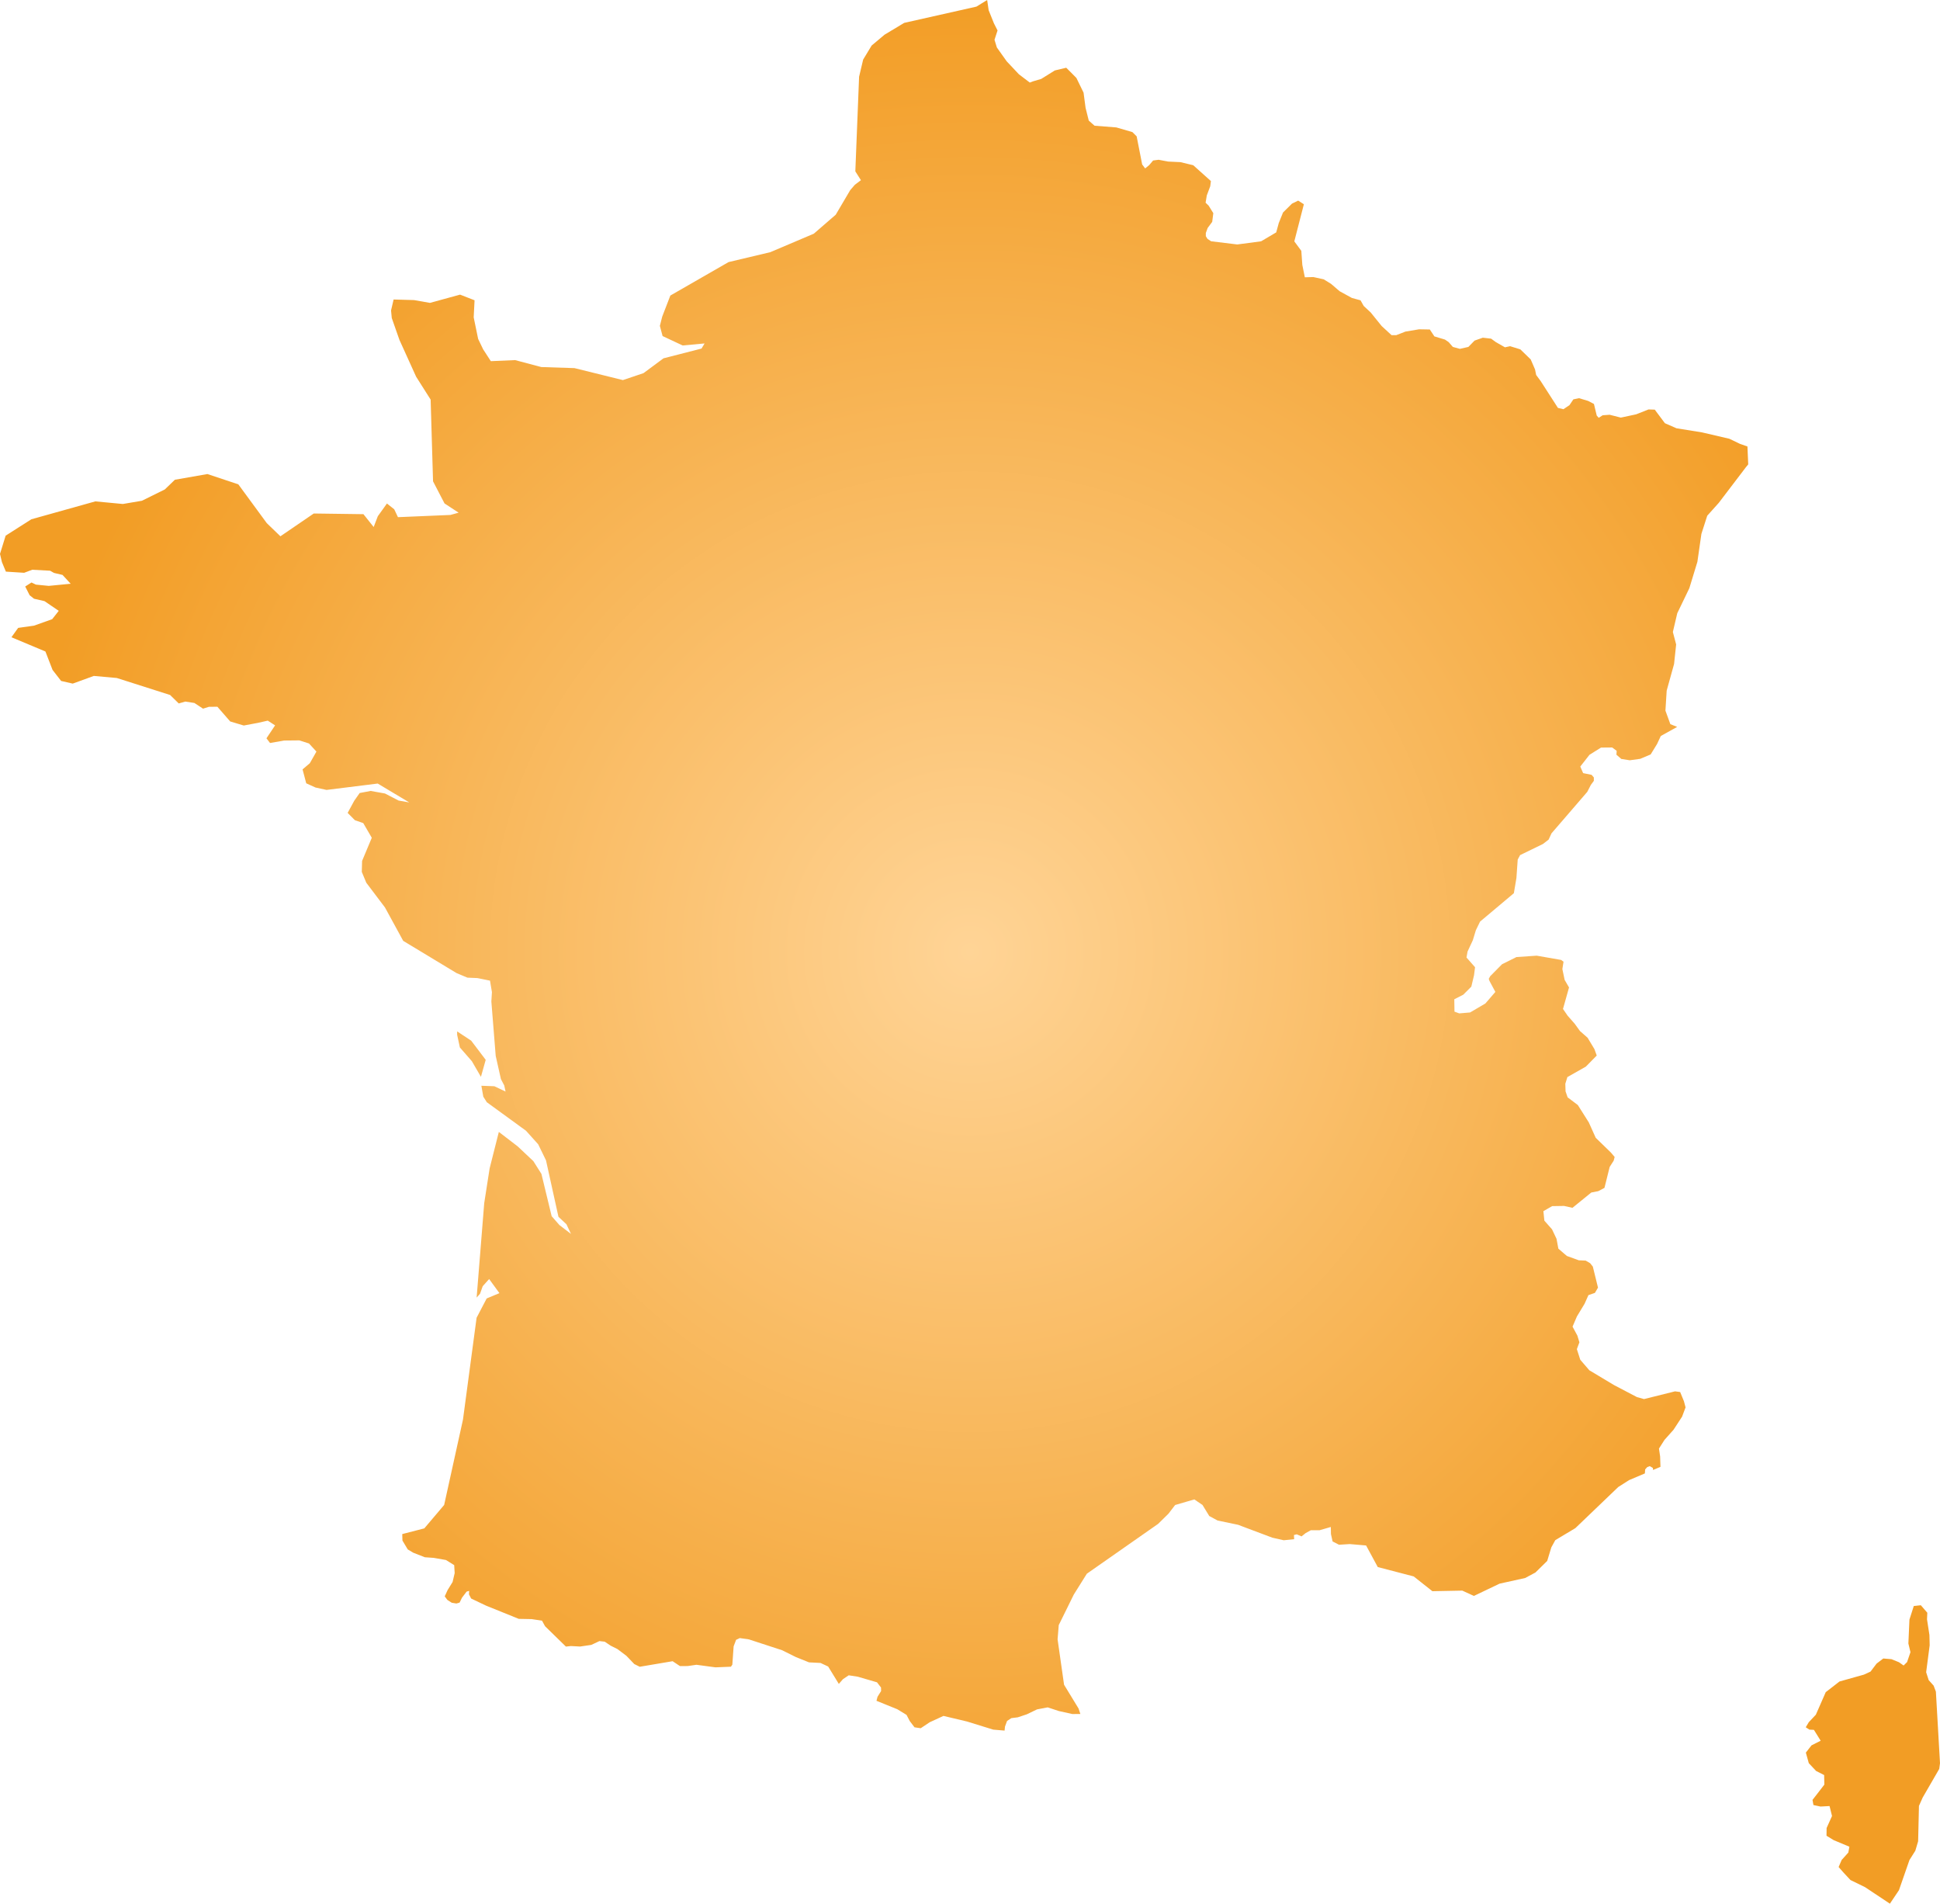
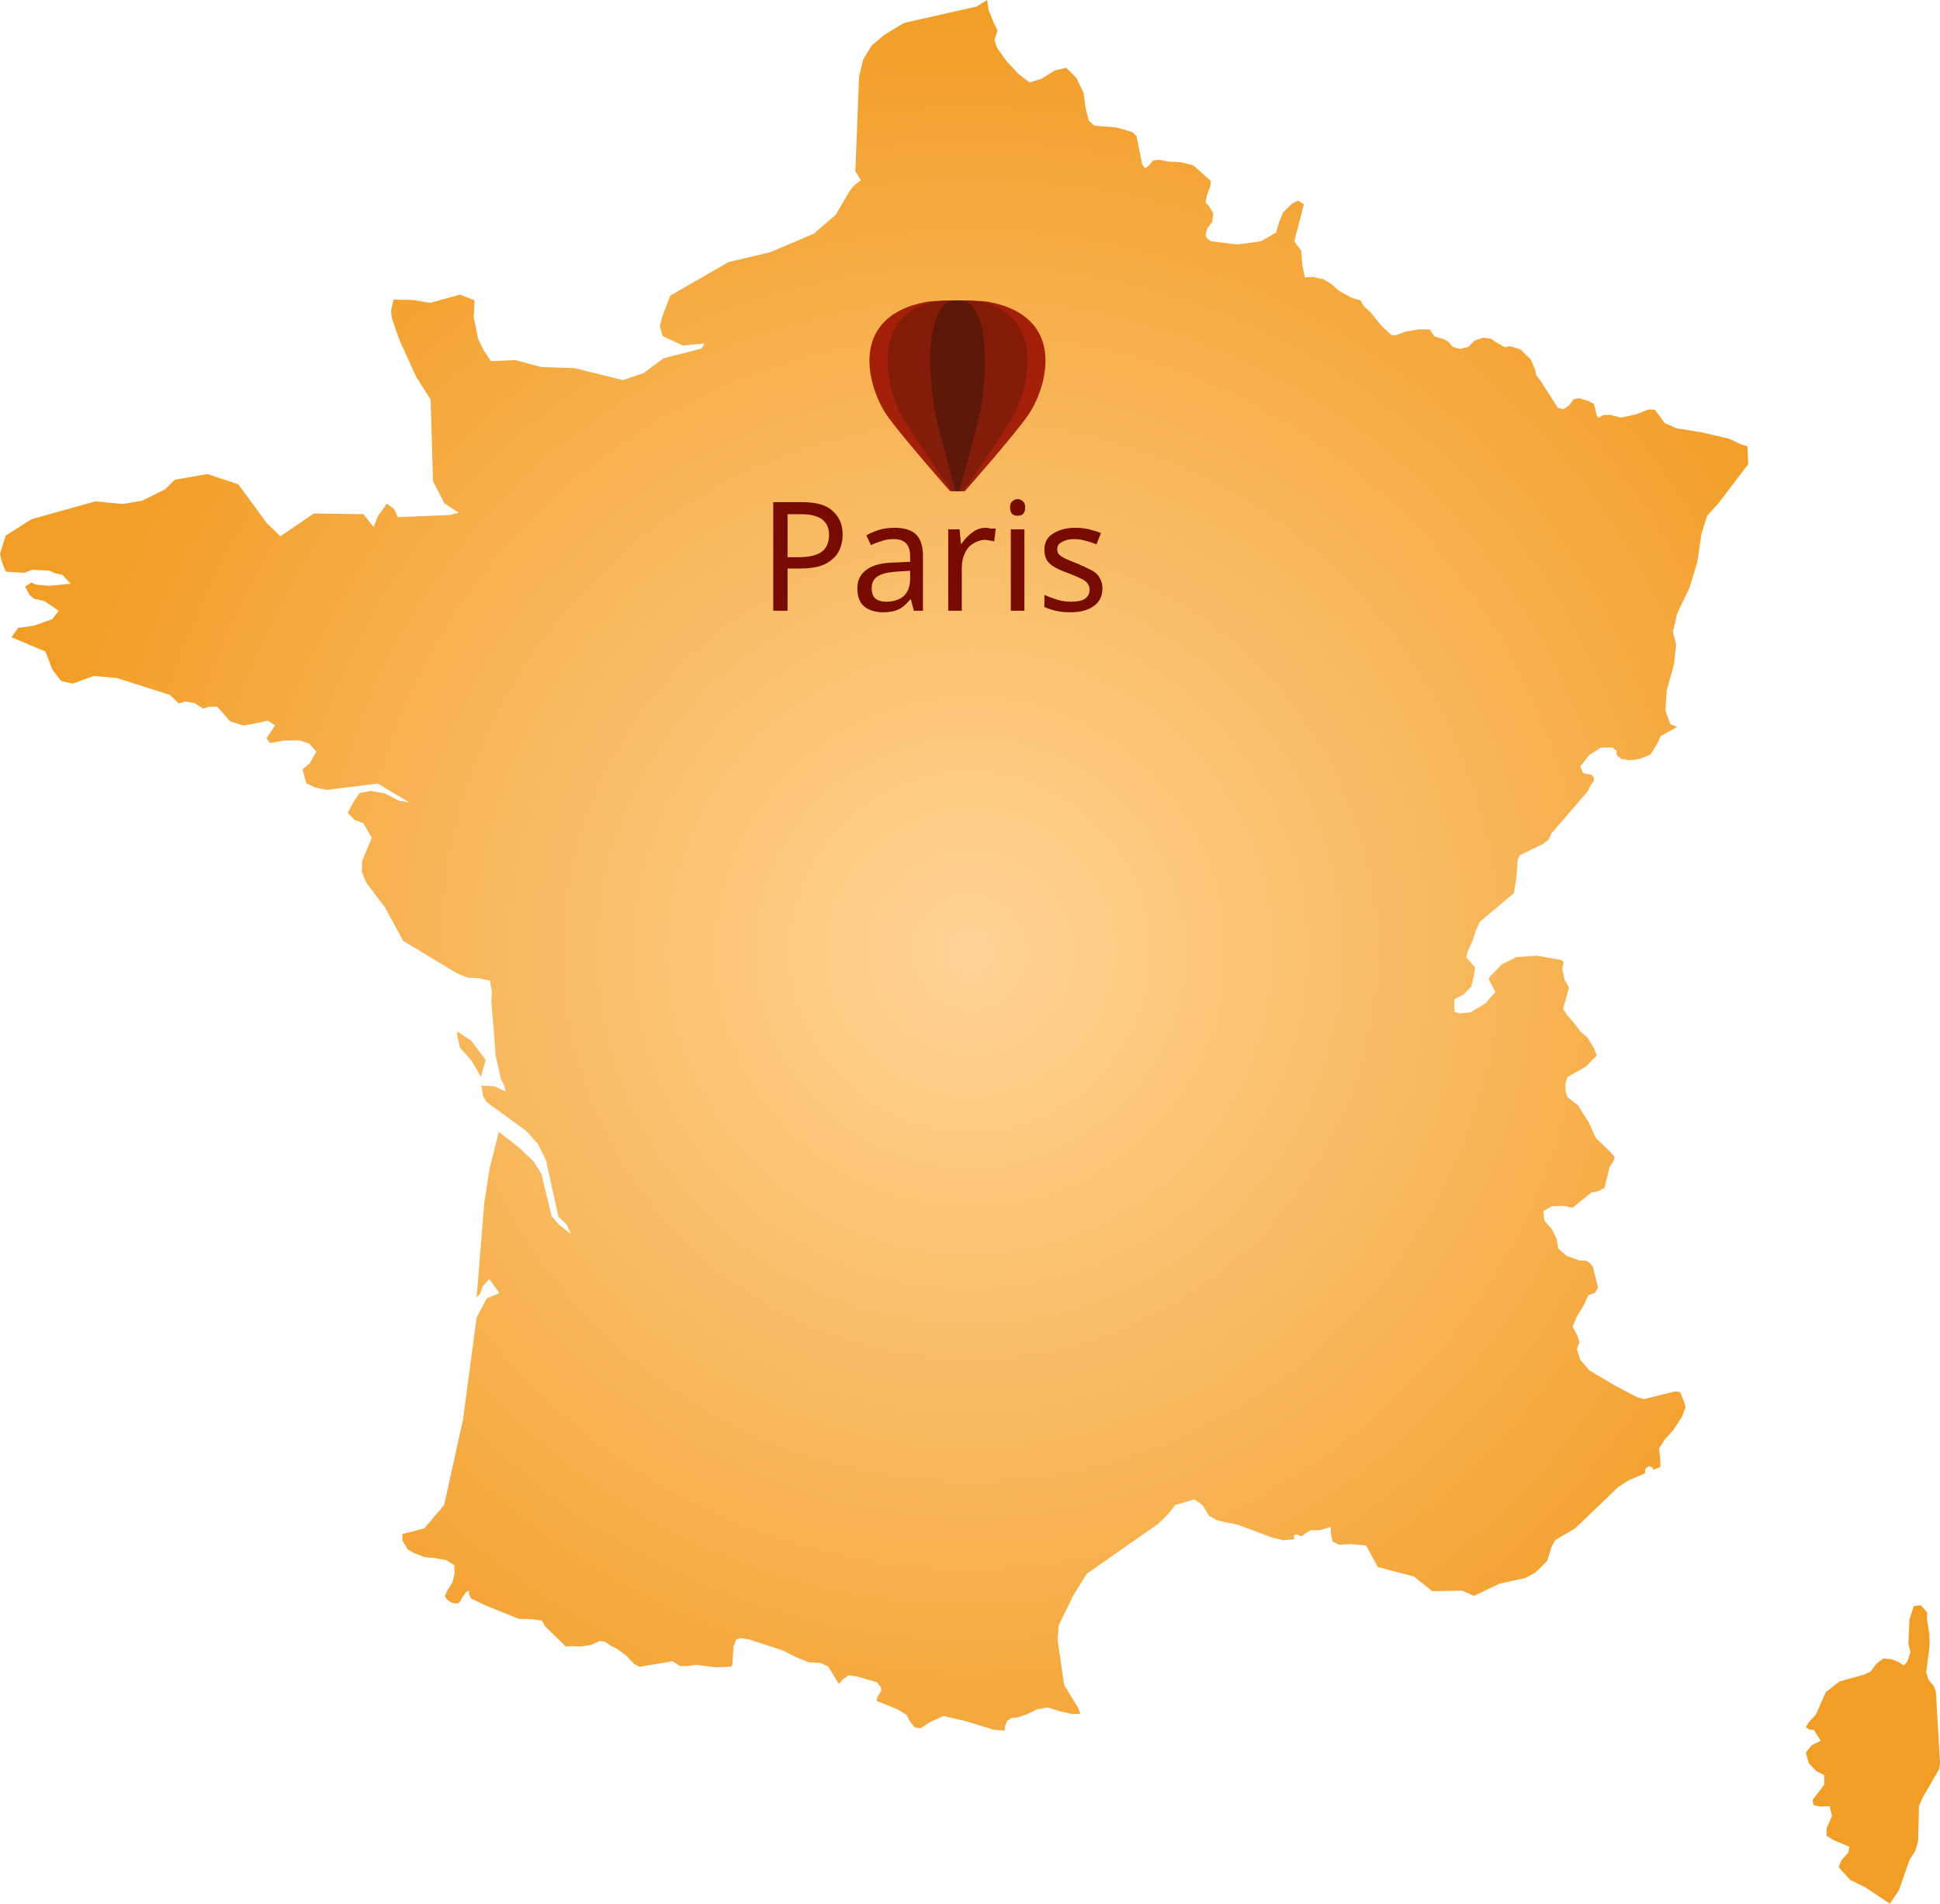
- <svg xmlns="http://www.w3.org/2000/svg" width="40.189" height="39.427" viewBox="0 0 40.189 39.427">
-   <defs>
-     <radialGradient id="radial-gradient" cx="20.095" cy="19.713" r="19.905" gradientUnits="userSpaceOnUse">
-       <stop offset="0" stop-color="#ffd496" />
-       <stop offset="1" stop-color="#f29d25" />
-     </radialGradient>
-   </defs>
-   <g id="Layer_2" data-name="Layer 2">
-     <g id="Layer_1-2" data-name="Layer 1">
-       <path id="FR" d="M21.402,1.684l.167-.049.283-.176.236-.056.135.135.076.077.148.304.042.316.066.263.12.106.451.035.333.097.088.088.114.582.062.082.083-.068.082-.096.114-.015.195.037.257.012.265.064.366.328-.014.108L25,4.047l-.025.151.063.061.097.156-.023.18-.094.126-.038.104v.067l.035.056.075.049.541.066.495-.066.312-.184.053-.194.088-.218.186-.184.128-.062.118.075-.198.769.145.196.021.292.052.256.177-.005.214.047.152.094.177.152.255.14.179.049.065.116.145.135.228.282.204.188h.099l.19-.074.282-.047.222.004.095.143.219.066.077.053.086.099.146.04.176-.04.128-.131.171-.06.172.02.099.072.188.107.106-.023.213.066.214.208.09.208.023.114.092.124.359.558.114.027.125-.084.081-.12.117-.024.188.056.121.063.058.241.041.046.081-.052.145-.011.232.059.318-.068.255-.101.13.004.21.281.24.105.528.085.567.132.223.107.152.053.016.371-.046.056-.565.742-.238.265-.121.377-.083.578-.167.547-.25.518-.091.388.068.258-.043.405-.153.551-.026.415.102.28.141.057-.339.188-.077.165-.133.217-.216.091-.217.03-.176-.028-.1-.087.005-.081-.093-.069-.231.002-.239.149-.191.244.059.136.176.036.046.054v.07l-.062.084-.074.144-.369.428-.372.431-.06.13-.118.091-.473.23-.049.092-.027.383-.053.314-.351.295-.349.293-.087.179-.063.207-.109.234-.022.124.177.201-.021.166-.056.236-.167.167-.186.095.004.256.099.036.224-.019.317-.186.207-.24-.122-.227-.015-.044.03-.054.245-.248.3-.149.419-.028.505.088.05.037-.024.152.047.224.091.157-.125.445.095.139.147.167.11.152.158.139.141.235.048.133-.226.23-.382.216-.043.139.005.157.043.124.211.159.227.359.144.32.315.306.077.091-.02.076-.083.13-.108.434-.129.068-.144.028-.39.317-.174-.039-.247.004-.181.104.02.197.159.18.093.196.038.204.176.151.248.09.142.006.092.054.056.07.107.436-.064.109-.134.046-.08.179-.159.263-.09.211.1.186.042.138-.053.142.071.22.188.218.511.306.475.249.147.041.642-.16.106.014.078.19.034.128-.072.192-.177.271-.188.211-.114.179.024.163.007.216-.153.064-.005-.042-.063-.037-.054.021-.042.047-.006.083-.326.138-.225.143-.889.852-.416.249-.082.15-.085.28-.244.24-.214.114-.529.117-.532.254-.24-.11-.62.012-.387-.306-.744-.194-.242-.447-.339-.029-.222.014-.133-.068-.034-.153-.003-.147-.235.068h-.18l-.107.059-.084.068-.1-.043-.058.015.005.086-.216.022-.235-.053-.615-.231-.094-.036-.427-.089-.172-.093-.14-.229-.106-.072-.063-.043-.398.116-.138.18-.215.211-1.476,1.032-.27.431-.312.633-.024.295.134.94.3.492.038.114-.167.001-.279-.062-.231-.076-.221.042-.212.102-.186.062-.134.017-.089.059-.043.117-.008.082-.235-.02-.543-.168-.488-.116-.287.132-.184.123-.129-.019-.099-.13-.066-.127-.191-.117-.432-.175.022-.084.074-.118-.002-.073-.083-.108-.398-.116-.188-.029-.119.08-.086.098-.221-.36-.158-.074-.238-.012-.273-.11-.284-.141-.689-.225-.189-.027-.076.036-.051.135-.027.38-.029.042-.32.013-.394-.053-.181.026-.161.001-.152-.101-.681.115-.113-.056-.164-.171-.184-.139-.142-.071-.122-.082-.11-.013-.168.079-.232.034-.192-.01-.103.011-.432-.422-.063-.115-.215-.032-.266-.005-.678-.274-.309-.147-.045-.088.004-.071-.053.016-.095.125-.05.102-.066.019-.097-.016-.09-.058-.055-.074.059-.129.104-.169.043-.184-.01-.165-.171-.106-.252-.044-.185-.013-.24-.094-.114-.068-.11-.184-.004-.134.457-.118.411-.485.39-1.768.282-2.109.209-.4.264-.11-.213-.292-.133.148-.056.157-.07.079.157-1.955.112-.72.191-.756.391.3.324.305.167.264.212.876.161.184.24.184-.095-.201-.165-.154-.258-1.169-.162-.333-.252-.28-.812-.591-.073-.115-.04-.226.269.01.232.11-.027-.126-.069-.132-.108-.481-.09-1.127.012-.193-.04-.238-.26-.053-.208-.009-.224-.094-1.106-.668-.378-.692-.387-.512-.093-.224.006-.227.201-.48-.177-.304-.173-.06-.15-.151.136-.251.113-.161.227-.043.297.053.282.146.221.039-.653-.391-1.06.132-.229-.05-.192-.087-.076-.288.151-.129.136-.24-.154-.168-.2-.064-.314.003-.293.051-.074-.097.179-.268-.152-.098-.203.046-.294.055-.281-.084-.266-.305-.176.002-.121.038-.179-.118-.189-.029-.135.039-.179-.175-1.104-.352-.476-.043-.437.159-.241-.055-.177-.228-.148-.382-.704-.295.139-.194.328-.046.377-.134.136-.173L.922,12.45.704,12.4l-.09-.072-.092-.181.13-.083.092.044.266.026.454-.044-.169-.183-.176-.041-.081-.046-.37-.02-.168.063-.378-.024-.082-.197-.04-.17.117-.378.532-.339,1.326-.371.57.054.395-.067.474-.234.209-.201.674-.118.64.213.59.804.282.272.691-.472,1.029.014.212.266.086-.224.189-.263.151.12.077.163,1.086-.046.171-.047-.292-.191-.238-.458-.05-1.693-.301-.475-.345-.761-.159-.453L8.101,6.43l.053-.227.424.012.328.058.625-.171.3.117-.018.354.092.446.104.216.159.245.503-.022.543.144.687.022,1.003.248.427-.144.414-.307.788-.202.063-.106-.454.042-.416-.195-.056-.211.048-.19.169-.438,1.206-.693.864-.205.902-.383.454-.393.3-.509.097-.112.125-.094-.116-.183.078-1.96.084-.355.176-.291.268-.225.406-.244,1.497-.337L20.45,0l.031.212.109.271.075.148-.063.193.049.159.203.286.253.269.226.172ZM10.062,21.95l-.099.352-.188-.324-.248-.284-.057-.263v-.07l.291.192Zm29.913,12.125-.073.559.053.163.102.114.047.125.085,1.482-.016.118-.343.593-.077.173-.017.732-.058.196-.122.193-.217.624-.188.28-.514-.342-.303-.148-.148-.159-.097-.11.063-.147.138-.153.022-.121-.325-.136-.149-.091.002-.16.112-.249-.051-.206-.188.01-.146-.031-.019-.107.107-.137.138-.179-.004-.198-.167-.085-.151-.161-.061-.219.117-.15.19-.096-.14-.225-.094-.005-.075-.049.062-.104.147-.156.205-.467.285-.221.506-.142.137-.063.125-.165.139-.106.169.014.156.063.096.068.072-.071.07-.205-.043-.18.022-.495.09-.281.146-.016.134.155-.006.137.05.324Z" fill="url(#radial-gradient)" />
+ <svg xmlns="http://www.w3.org/2000/svg" version="1.1" id="Layer_1" x="0px" y="0px" width="40.189px" height="39.427px" viewBox="0 0 40.189 39.427" enable-background="new 0 0 40.189 39.427" xml:space="preserve">
+   <radialGradient id="FR_1_" cx="20.095" cy="19.713" r="19.905" gradientUnits="userSpaceOnUse">
+     <stop offset="0" style="stop-color:#FFD496" />
+     <stop offset="1" style="stop-color:#F29D25" />
+   </radialGradient>
+   <path id="FR" fill="url(#FR_1_)" d="M21.402,1.684l0.167-0.049l0.283-0.176l0.236-0.056l0.135,0.135l0.076,0.077l0.148,0.304  l0.042,0.316l0.066,0.263l0.12,0.106l0.451,0.035l0.333,0.097l0.088,0.088l0.114,0.582l0.062,0.082l0.083-0.068l0.082-0.096  l0.114-0.015l0.195,0.037l0.257,0.012l0.265,0.064l0.366,0.328l-0.014,0.108l-0.071,0.189l-0.025,0.151l0.063,0.061l0.097,0.156  l-0.023,0.18l-0.094,0.126l-0.038,0.104v0.067l0.035,0.056l0.075,0.049l0.541,0.066l0.495-0.066l0.312-0.184l0.053-0.194  l0.088-0.218l0.186-0.184l0.128-0.062l0.118,0.075l-0.198,0.769l0.145,0.196l0.021,0.292l0.052,0.256l0.177-0.005l0.214,0.047  l0.152,0.094l0.177,0.152l0.255,0.14l0.179,0.049l0.065,0.116l0.145,0.135l0.228,0.282l0.204,0.188h0.099l0.19-0.074l0.282-0.047  l0.222,0.004l0.095,0.143l0.219,0.066l0.077,0.053l0.086,0.099l0.146,0.04l0.176-0.04l0.128-0.131l0.171-0.06l0.172,0.02  l0.099,0.072l0.188,0.107l0.106-0.023l0.213,0.066l0.214,0.208l0.09,0.208l0.023,0.114l0.092,0.124l0.359,0.558l0.114,0.027  l0.125-0.084l0.081-0.12l0.117-0.024l0.188,0.056l0.121,0.063l0.058,0.241l0.041,0.046l0.081-0.052l0.145-0.011l0.232,0.059  l0.318-0.068l0.255-0.101l0.13,0.004l0.21,0.281l0.24,0.105l0.528,0.085l0.567,0.132l0.223,0.107l0.152,0.053l0.016,0.371  l-0.046,0.056l-0.565,0.742l-0.238,0.265l-0.121,0.377l-0.083,0.578l-0.167,0.547l-0.25,0.518l-0.091,0.388l0.068,0.258  l-0.043,0.405l-0.153,0.551l-0.026,0.415l0.102,0.28l0.141,0.057l-0.339,0.188l-0.077,0.165l-0.133,0.217l-0.216,0.091l-0.217,0.03  l-0.176-0.028l-0.1-0.087l0.005-0.081l-0.093-0.069l-0.231,0.002l-0.239,0.149l-0.191,0.244l0.059,0.136l0.176,0.036l0.046,0.054  v0.07l-0.062,0.084l-0.074,0.144l-0.369,0.428l-0.372,0.431l-0.06,0.13l-0.118,0.091l-0.473,0.23l-0.049,0.092l-0.027,0.383  l-0.053,0.314l-0.351,0.295l-0.349,0.293l-0.087,0.179l-0.063,0.207l-0.109,0.234l-0.022,0.124l0.177,0.201l-0.021,0.166  l-0.056,0.236l-0.167,0.167l-0.186,0.095l0.004,0.256l0.099,0.036l0.224-0.019l0.317-0.186l0.207-0.24l-0.122-0.227l-0.015-0.044  l0.03-0.054l0.245-0.248l0.3-0.149l0.419-0.028l0.505,0.088l0.05,0.037l-0.024,0.152l0.047,0.224l0.091,0.157l-0.125,0.445  l0.095,0.139l0.147,0.167l0.11,0.152l0.158,0.139l0.141,0.235l0.048,0.133l-0.226,0.23l-0.382,0.216l-0.043,0.139l0.005,0.157  l0.043,0.124l0.211,0.159l0.227,0.359l0.144,0.32l0.315,0.306l0.077,0.091l-0.02,0.076l-0.083,0.13l-0.108,0.434l-0.129,0.068  l-0.144,0.028l-0.39,0.317l-0.174-0.039l-0.247,0.004l-0.181,0.104l0.02,0.197l0.159,0.18l0.093,0.196l0.038,0.204l0.176,0.151  l0.248,0.09l0.142,0.006l0.092,0.054l0.056,0.07l0.107,0.436l-0.064,0.109l-0.134,0.046l-0.08,0.179l-0.159,0.263l-0.09,0.211  l0.1,0.186l0.042,0.138l-0.053,0.142l0.071,0.22l0.188,0.218l0.511,0.306l0.475,0.249l0.147,0.041l0.642-0.16l0.106,0.014  l0.078,0.19l0.034,0.128l-0.072,0.192l-0.177,0.271l-0.188,0.211l-0.114,0.179l0.024,0.163l0.007,0.216l-0.153,0.064l-0.005-0.042  l-0.063-0.037l-0.054,0.021l-0.042,0.047l-0.006,0.083l-0.326,0.138l-0.225,0.143l-0.889,0.852l-0.416,0.249l-0.082,0.15  l-0.085,0.28l-0.244,0.24l-0.214,0.114l-0.529,0.117l-0.532,0.254l-0.24-0.11l-0.62,0.012l-0.387-0.306l-0.744-0.194l-0.242-0.447  l-0.339-0.029l-0.222,0.014l-0.133-0.068l-0.034-0.153l-0.003-0.147l-0.235,0.068h-0.18l-0.107,0.059l-0.084,0.068l-0.1-0.043  l-0.058,0.015l0.005,0.086l-0.216,0.022l-0.235-0.053l-0.615-0.231l-0.094-0.036l-0.427-0.089l-0.172-0.093l-0.14-0.229  l-0.106-0.072l-0.063-0.043l-0.398,0.116l-0.138,0.18l-0.215,0.211l-1.476,1.032l-0.27,0.431l-0.312,0.633l-0.024,0.295l0.134,0.94  l0.3,0.492l0.038,0.114l-0.167,0.001l-0.279-0.062l-0.231-0.076l-0.221,0.042l-0.212,0.102l-0.186,0.062l-0.134,0.017l-0.089,0.059  l-0.043,0.117l-0.008,0.082l-0.235-0.02l-0.543-0.168l-0.488-0.116l-0.287,0.132l-0.184,0.123l-0.129-0.019l-0.099-0.13  l-0.066-0.127l-0.191-0.117l-0.432-0.175l0.022-0.084l0.074-0.118l-0.002-0.073l-0.083-0.108l-0.398-0.116l-0.188-0.029l-0.119,0.08  l-0.086,0.098l-0.221-0.36l-0.158-0.074l-0.238-0.012l-0.273-0.11l-0.284-0.141l-0.689-0.225l-0.189-0.027l-0.076,0.036  l-0.051,0.135l-0.027,0.38l-0.029,0.042l-0.32,0.013l-0.394-0.053l-0.181,0.026l-0.161,0.001l-0.152-0.101l-0.681,0.115  l-0.113-0.056l-0.164-0.171l-0.184-0.139l-0.142-0.071l-0.122-0.082l-0.11-0.013l-0.168,0.079l-0.232,0.034l-0.192-0.01  l-0.103,0.011l-0.432-0.422l-0.063-0.115l-0.215-0.032l-0.266-0.005l-0.678-0.274l-0.309-0.147l-0.045-0.088l0.004-0.071  l-0.053,0.016l-0.095,0.125l-0.05,0.102l-0.066,0.019l-0.097-0.016l-0.09-0.058l-0.055-0.074l0.059-0.129l0.104-0.169l0.043-0.184  l-0.01-0.165l-0.171-0.106l-0.252-0.044l-0.185-0.013l-0.24-0.094l-0.114-0.068l-0.11-0.184l-0.004-0.134l0.457-0.118l0.411-0.485  l0.39-1.768l0.282-2.109l0.209-0.4l0.264-0.11l-0.213-0.292L10,26.638l-0.056,0.157l-0.07,0.079l0.157-1.955l0.112-0.72  l0.191-0.756l0.391,0.3l0.324,0.305l0.167,0.264l0.212,0.876l0.161,0.184l0.24,0.184l-0.095-0.201l-0.165-0.154l-0.258-1.169  l-0.162-0.333l-0.252-0.28l-0.812-0.591l-0.073-0.115l-0.04-0.226l0.269,0.01l0.232,0.11l-0.027-0.126l-0.069-0.132l-0.108-0.481  l-0.09-1.127l0.012-0.193l-0.04-0.238l-0.26-0.053l-0.208-0.009l-0.224-0.094l-1.106-0.668l-0.378-0.692l-0.387-0.512l-0.093-0.224  l0.006-0.227l0.201-0.48l-0.177-0.304l-0.173-0.06l-0.15-0.151l0.136-0.251l0.113-0.161l0.227-0.043l0.297,0.053l0.282,0.146  l0.221,0.039l-0.653-0.391l-1.06,0.132l-0.229-0.05l-0.192-0.087l-0.076-0.288l0.151-0.129l0.136-0.24l-0.154-0.168l-0.2-0.064  l-0.314,0.003l-0.293,0.051l-0.074-0.097l0.179-0.268l-0.152-0.098l-0.203,0.046l-0.294,0.055l-0.281-0.084l-0.266-0.305  l-0.176,0.002l-0.121,0.038l-0.179-0.118l-0.189-0.029l-0.135,0.039l-0.179-0.175l-1.104-0.352l-0.476-0.043l-0.437,0.159  l-0.241-0.055l-0.177-0.228l-0.148-0.382l-0.704-0.295l0.139-0.194l0.328-0.046l0.377-0.134l0.136-0.173l-0.295-0.201l-0.218-0.05  l-0.09-0.072l-0.092-0.181l0.13-0.083l0.092,0.044l0.266,0.026l0.454-0.044l-0.169-0.183l-0.176-0.041l-0.081-0.046l-0.37-0.02  L0.5,11.863l-0.378-0.024l-0.082-0.197L0,11.472l0.117-0.378l0.532-0.339l1.326-0.371l0.57,0.054l0.395-0.067l0.474-0.234  l0.209-0.201l0.674-0.118l0.64,0.213l0.59,0.804l0.282,0.272l0.691-0.472l1.029,0.014l0.212,0.266l0.086-0.224l0.189-0.263  l0.151,0.12l0.077,0.163l1.086-0.046l0.171-0.047l-0.292-0.191l-0.238-0.458l-0.05-1.693l-0.301-0.475l-0.345-0.761l-0.159-0.453  l-0.015-0.157l0.053-0.227l0.424,0.012l0.328,0.058l0.625-0.171l0.3,0.117L9.813,6.573l0.092,0.446l0.104,0.216l0.159,0.245  l0.503-0.022l0.543,0.144l0.687,0.022l1.003,0.248l0.427-0.144l0.414-0.307l0.788-0.202l0.063-0.106l-0.454,0.042L13.726,6.96  L13.67,6.749l0.048-0.19l0.169-0.438l1.206-0.693l0.864-0.205l0.902-0.383l0.454-0.393l0.3-0.509l0.097-0.112l0.125-0.094  l-0.116-0.183l0.078-1.96l0.084-0.355l0.176-0.291l0.268-0.225l0.406-0.244l1.497-0.337L20.45,0l0.031,0.212l0.109,0.271  l0.075,0.148l-0.063,0.193l0.049,0.159l0.203,0.286l0.253,0.269l0.226,0.172L21.402,1.684z M10.062,21.95l-0.099,0.352  l-0.188-0.324l-0.248-0.284l-0.057-0.263v-0.07l0.291,0.192L10.062,21.95z M39.975,34.075l-0.073,0.559l0.053,0.163  l0.102,0.114l0.047,0.125l0.085,1.482l-0.016,0.118l-0.343,0.593l-0.077,0.173l-0.017,0.732l-0.058,0.196l-0.122,0.193l-0.217,0.624  l-0.188,0.28l-0.514-0.342l-0.303-0.148l-0.148-0.159l-0.097-0.11l0.063-0.147l0.138-0.153l0.022-0.121l-0.325-0.136l-0.149-0.091  l0.002-0.16l0.112-0.249l-0.051-0.206l-0.188,0.01l-0.146-0.031l-0.019-0.107l0.107-0.137l0.138-0.179l-0.004-0.198l-0.167-0.085  l-0.151-0.161l-0.061-0.219l0.117-0.15l0.19-0.096l-0.14-0.225l-0.094-0.005l-0.075-0.049l0.062-0.104l0.147-0.156l0.205-0.467  l0.285-0.221l0.506-0.142l0.137-0.063l0.125-0.165l0.139-0.106l0.169,0.014l0.156,0.063l0.096,0.068l0.072-0.071l0.07-0.205  l-0.043-0.18l0.022-0.495l0.09-0.281l0.146-0.016l0.134,0.155l-0.006,0.137l0.05,0.324L39.975,34.075z" />
+   <g>
+     <text transform="matrix(1 0 0 1 15.7216 12.6496)" fill="#770B00" font-family="'KornerDeliNF'" font-size="3.136px">Paris</text>
+     <g id="Layer_2_copy_2" opacity="0.9">
+       <path fill="#9B0F00" d="M20.492,6.254c-0.14-0.028-0.527-0.031-0.641-0.032V6.222c0,0-0.006,0-0.016,0    c-0.01,0-0.016,0-0.016,0v0c-0.114,0.001-0.5,0.004-0.641,0.032c-1.668,0.328-1.161,1.833-0.81,2.34    c0.297,0.429,1.313,1.578,1.313,1.578h0.307c0,0,1.016-1.148,1.313-1.578    C21.654,8.087,22.16,6.582,20.492,6.254z" />
+       <path fill="#770B00" d="M20.356,6.254c-0.109-0.027-0.407-0.031-0.504-0.032V6.222c0,0-0.006,0-0.016,0    c-0.01,0-0.016,0-0.016,0v0c-0.098,0.001-0.395,0.005-0.504,0.032c-1.33,0.328-0.926,1.833-0.646,2.34    c0.237,0.429,1.047,1.578,1.047,1.578h0.238c0,0,0.81-1.148,1.047-1.578    C21.282,8.087,21.686,6.582,20.356,6.254z" />
+       <path fill="#4C0700" d="M20.033,6.254c-0.038-0.023-0.132-0.03-0.181-0.031l0-0.001c0,0-0.006,0-0.016,0    C19.826,6.222,19.82,6.222,19.82,6.222l0,0.001c-0.05,0.002-0.143,0.008-0.181,0.031    c-0.528,0.328-0.368,1.833-0.257,2.34c0.094,0.429,0.416,1.578,0.416,1.578h0.076c0,0,0.322-1.148,0.416-1.578    C20.401,8.087,20.561,6.582,20.033,6.254z" />
    </g>
  </g>
</svg>
